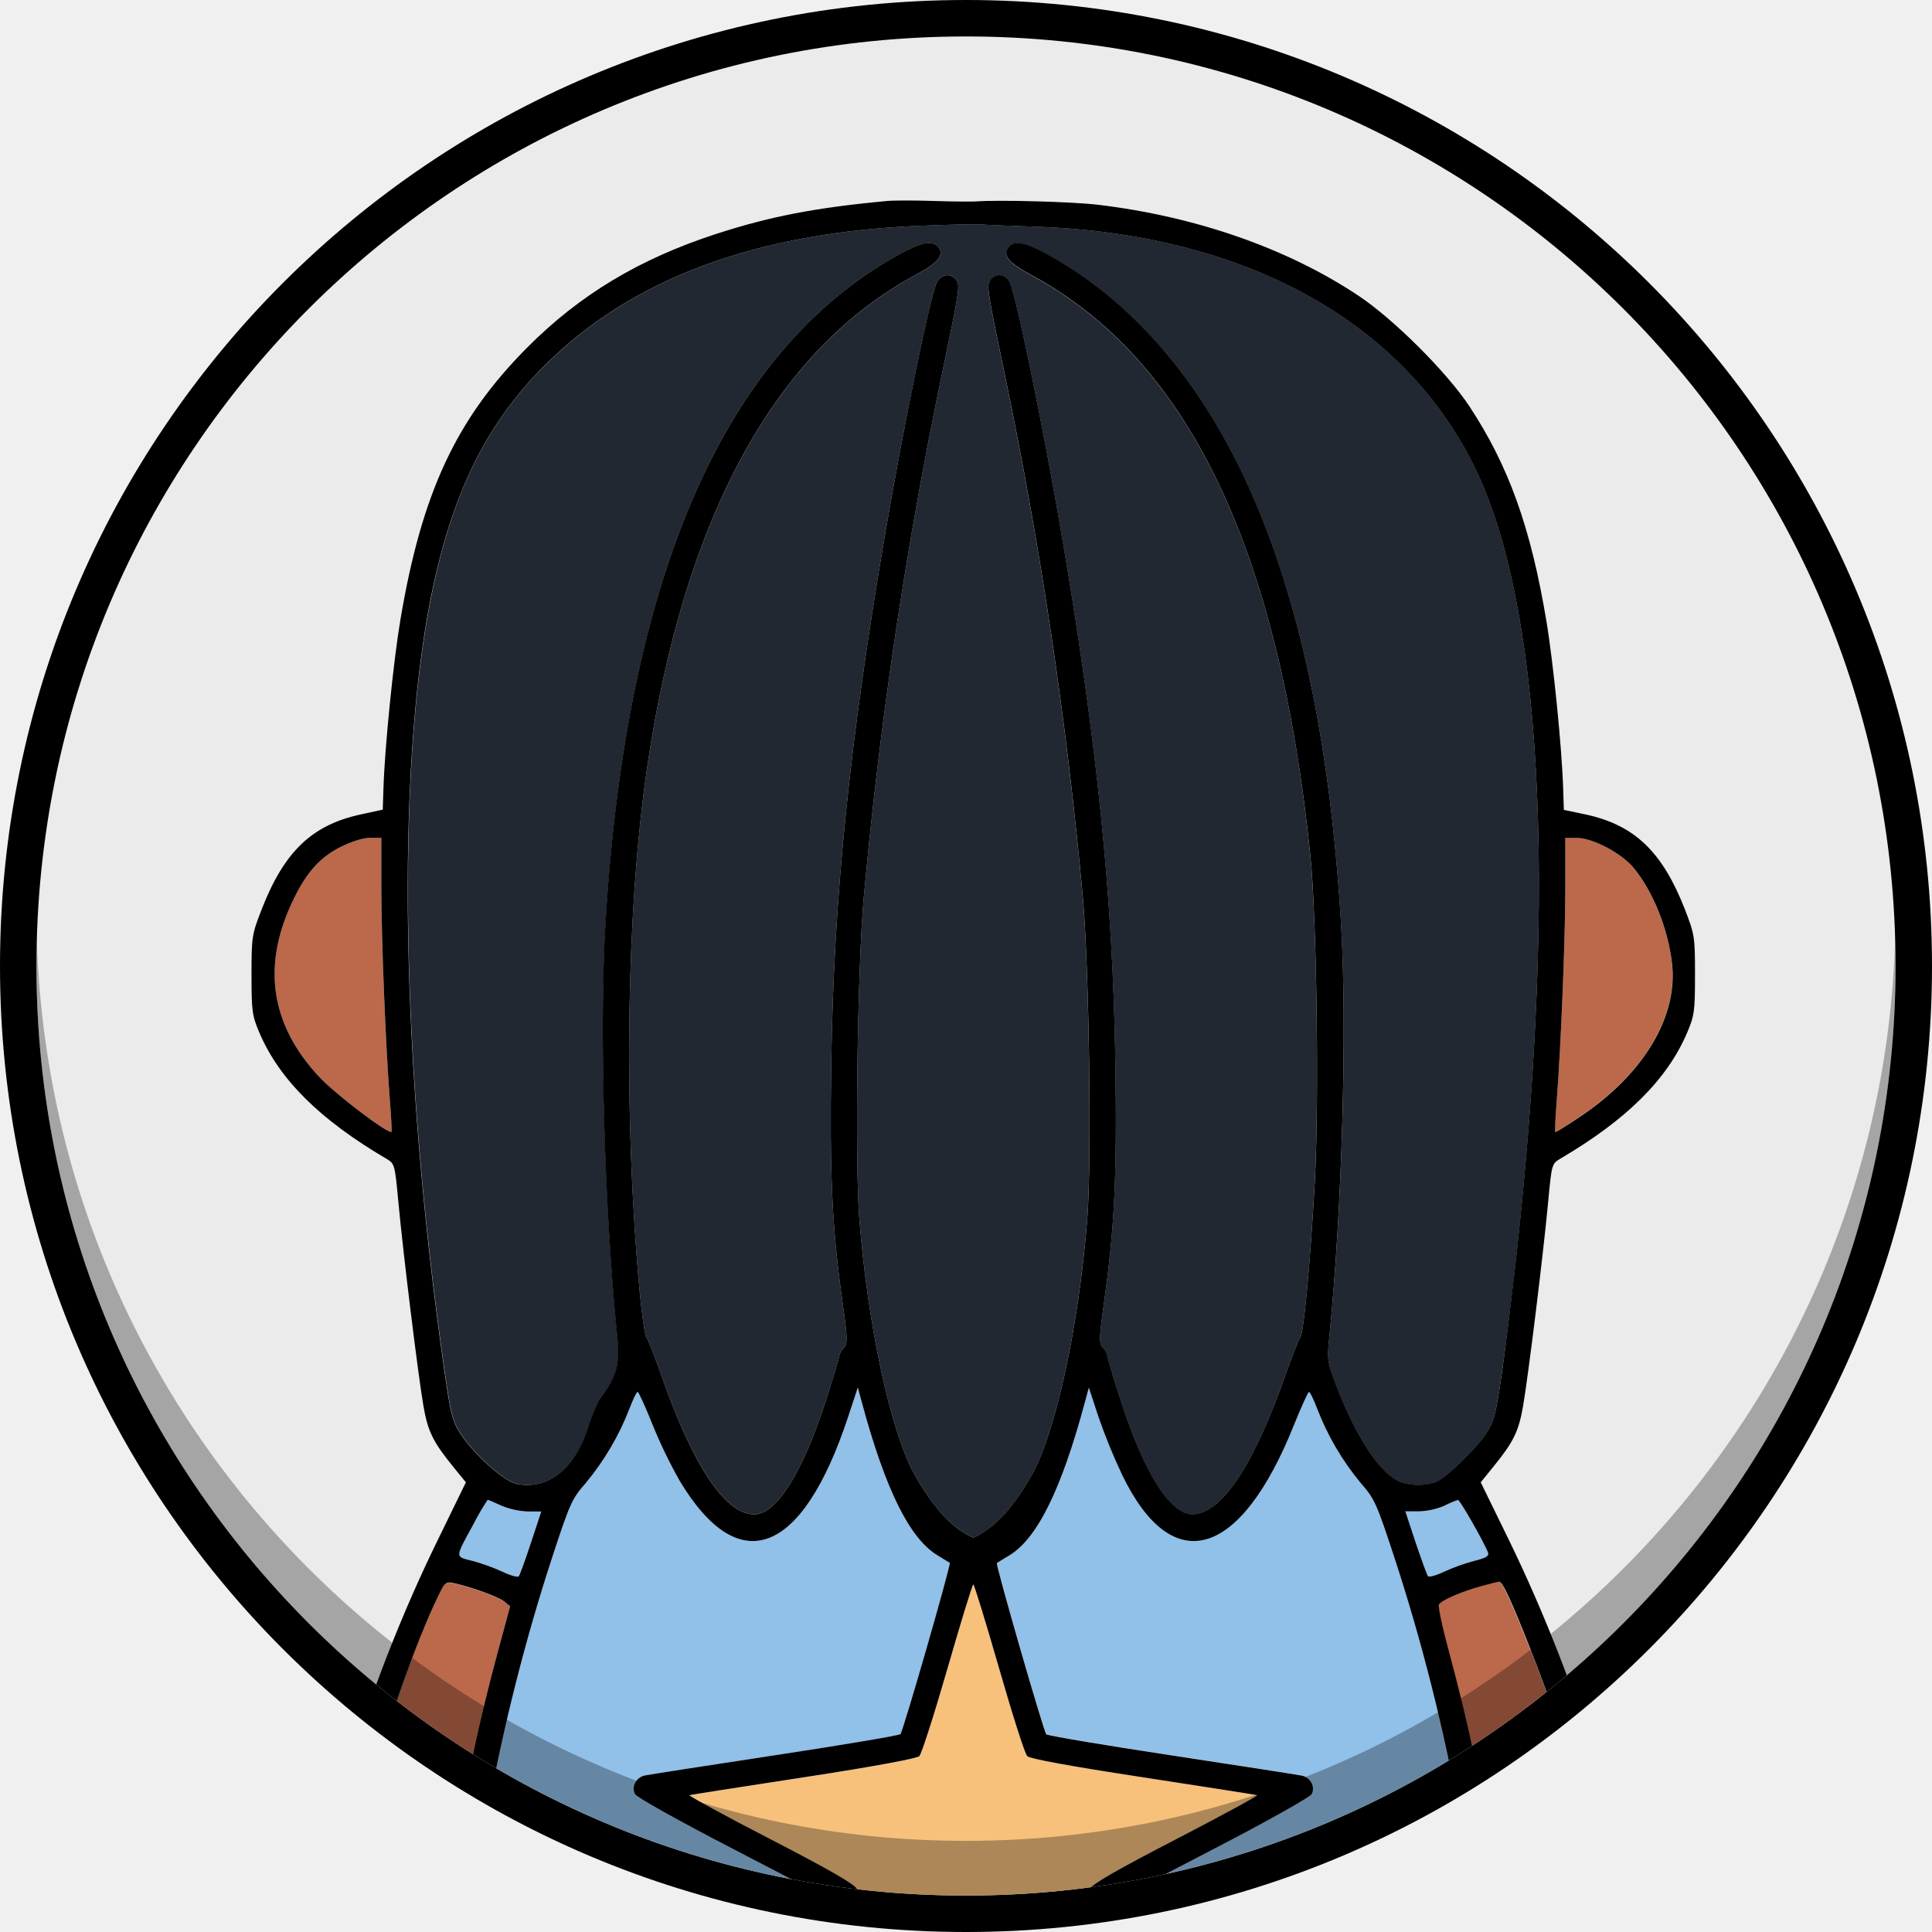
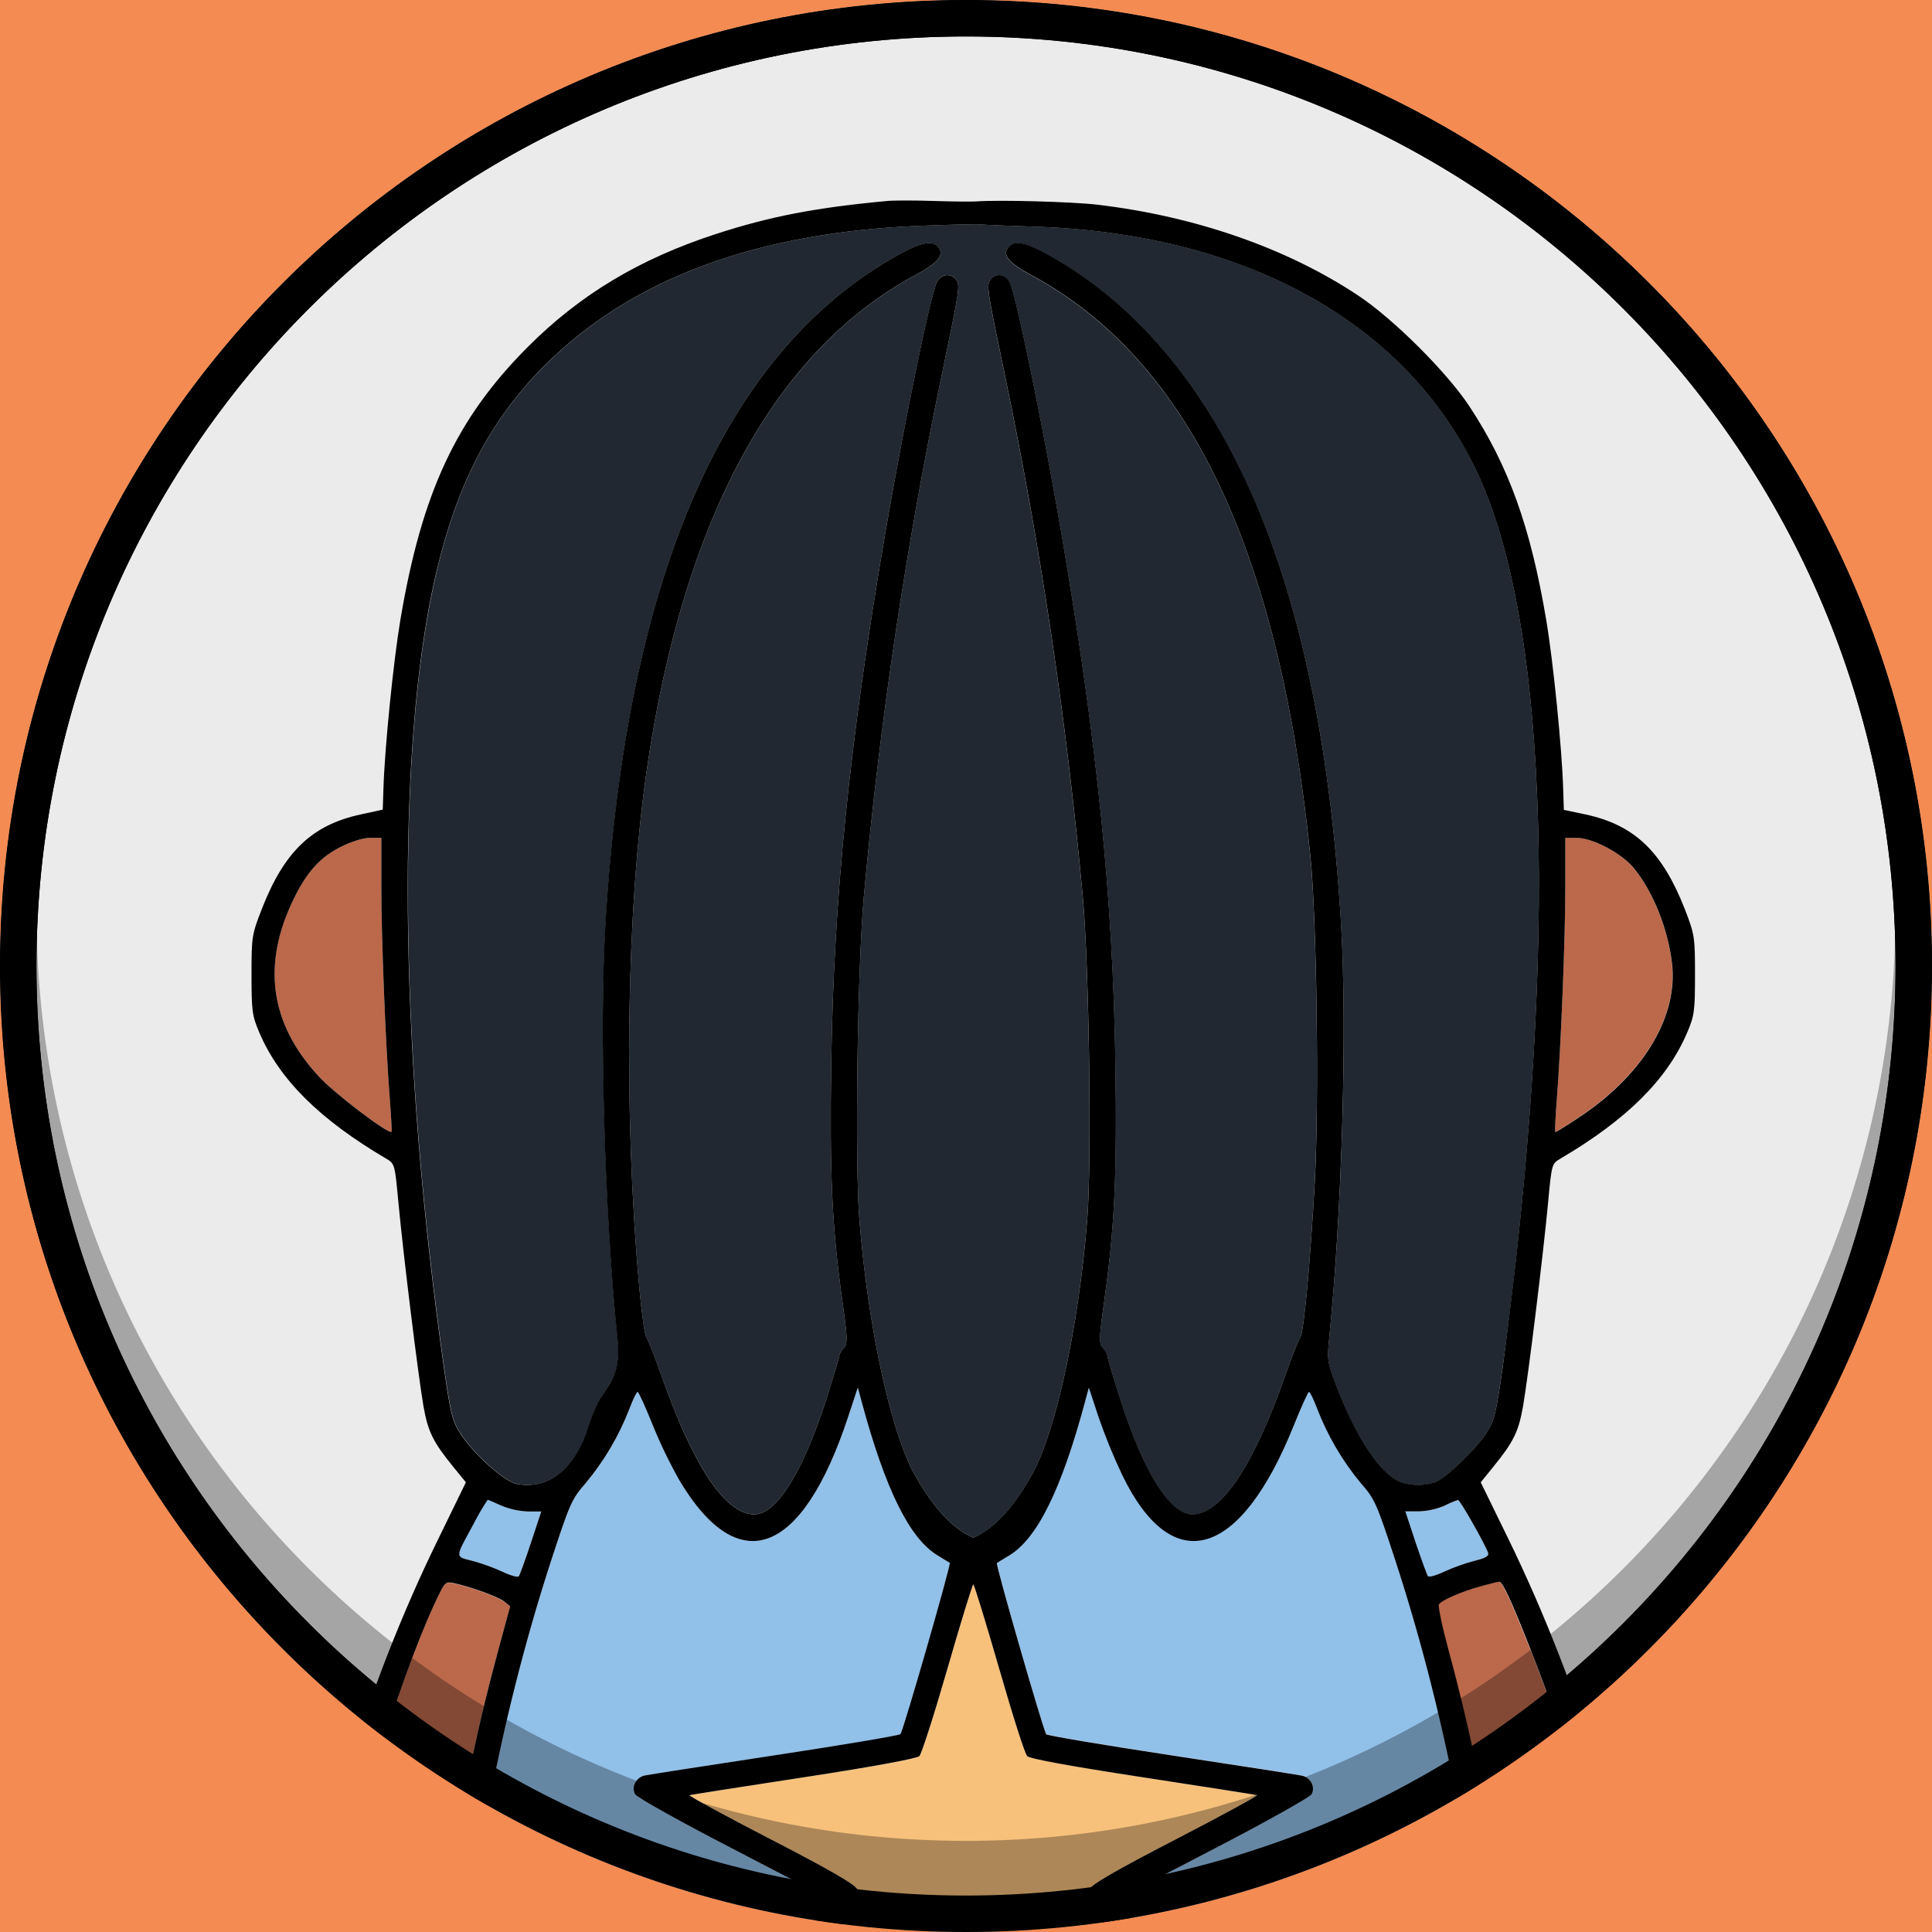
<svg xmlns="http://www.w3.org/2000/svg" width="106" height="106" viewBox="0 0 106 106" fill="none">
  <g clip-path="url(#clip0_368_21171)">
    <g clip-path="url(#clip1_368_21171)">
      <circle cx="53" cy="53" r="52" fill="#EBEBEB" stroke="black" stroke-width="2" />
-       <mask id="mask0_368_21171" style="mask-type:alpha" maskUnits="userSpaceOnUse" x="2" y="2" width="102" height="102">
-         <circle cx="53" cy="53" r="51" fill="#EBEBEB" />
-       </mask>
-       <g mask="url(#mask0_368_21171)">
-         <path d="M91.727 52.847C92.06 55.727 90.227 58.834 86.833 61.157C86.033 61.705 85.358 62.127 85.329 62.097C85.3 62.066 85.339 61.285 85.411 60.361C85.643 57.412 85.881 51.463 85.881 48.668V45.967H86.495C87.374 45.967 88.961 46.805 89.631 47.624C90.689 48.916 91.507 50.956 91.727 52.847Z" fill="#BB684B" />
-         <path d="M21.391 60.367C21.463 61.292 21.505 62.068 21.483 62.093C21.335 62.253 18.363 60.002 17.494 59.065C14.793 56.148 14.343 52.878 16.145 49.253C16.857 47.813 17.593 47.013 18.705 46.46C19.292 46.165 19.939 45.967 20.305 45.967H20.921V48.674C20.921 51.469 21.159 57.418 21.391 60.367Z" fill="#BB684B" />
-         <path d="M88.376 105.45C88.933 108.402 89.082 112.276 88.696 113.981C88.075 116.767 86.398 118.247 84.034 118.096L83.234 118.047L83.123 115.407C82.728 105.989 81.629 98.523 79.464 90.562C79.11 89.259 78.869 88.118 78.928 88.022C79.072 87.789 80.208 87.302 81.251 87.019C81.731 86.891 82.166 86.782 82.23 86.778C82.414 86.76 82.87 87.76 84 90.606C85.926 95.463 87.499 100.808 88.376 105.45Z" fill="#BB684B" />
-         <path d="M27.989 88.136L27.337 90.536C25.165 98.537 24.067 105.981 23.67 115.412L23.56 118.052L22.76 118.102C20.395 118.252 18.718 116.772 18.097 113.986C17.717 112.281 17.865 108.407 18.417 105.455C19.459 99.941 22.241 91.144 24.137 87.375C24.403 86.847 24.494 86.784 24.877 86.869C25.862 87.087 27.328 87.618 27.643 87.874L27.989 88.136Z" fill="#BB684B" />
-         <path d="M81.637 85.174C81.71 85.366 81.539 85.472 80.886 85.637C80.326 85.79 79.778 85.988 79.249 86.229C78.814 86.437 78.409 86.549 78.35 86.486C78.291 86.424 77.987 85.592 77.674 84.646L77.106 82.926H77.853C78.33 82.91 78.801 82.807 79.242 82.621C79.484 82.496 79.736 82.389 79.993 82.301C80.102 82.299 81.419 84.603 81.637 85.174Z" fill="#91C0E9" />
-         <path d="M29.696 82.927L29.128 84.647C28.808 85.593 28.51 86.422 28.451 86.487C28.392 86.553 27.987 86.438 27.552 86.23C27.023 85.988 26.476 85.79 25.915 85.638C24.942 85.391 24.938 85.518 25.978 83.607C26.209 83.152 26.467 82.712 26.75 82.287C26.781 82.287 27.118 82.43 27.502 82.607C27.96 82.798 28.447 82.906 28.942 82.927H29.696Z" fill="#91C0E9" />
-         <path d="M81.669 113.662L81.77 116.478L80.582 116.972C75.814 118.956 68.928 120.718 62.947 121.482C51.144 122.991 37.63 121.369 26.697 117.129L25.031 116.489L25.134 113.67C25.454 104.709 27.305 94.604 30.274 85.533C31.273 82.484 31.382 82.24 32.143 81.373C33.16 80.152 33.97 78.773 34.543 77.291C34.734 76.786 34.934 76.373 34.988 76.373C35.043 76.373 35.414 77.184 35.809 78.173C36.238 79.23 36.735 80.258 37.297 81.251C40.551 86.679 44.017 85.357 46.542 77.731L47.07 76.131L47.286 76.931C48.579 81.731 49.905 84.418 51.446 85.341C51.78 85.543 52.086 85.727 52.115 85.752C52.198 85.816 49.555 94.98 49.408 95.148C49.34 95.221 46.238 95.745 42.51 96.309C38.782 96.874 35.574 97.373 35.379 97.416C34.899 97.522 34.633 98.039 34.846 98.436C34.935 98.596 37.318 99.936 40.171 101.415C43.023 102.893 45.363 104.116 45.396 104.146C45.43 104.177 43.929 106.761 42.059 109.887C39.339 114.446 38.678 115.647 38.756 115.967C38.975 116.839 39.204 116.737 46.459 112.534L53.401 108.492L60.356 112.527C67.611 116.73 67.84 116.833 68.059 115.961C68.137 115.641 67.483 114.446 64.757 109.881C62.886 106.754 61.384 104.172 61.419 104.14C61.454 104.108 63.805 102.879 66.645 101.409C69.485 99.938 71.88 98.597 71.969 98.429C72.182 98.032 71.913 97.516 71.437 97.41C71.242 97.367 68.032 96.869 64.305 96.303C60.579 95.737 57.475 95.215 57.408 95.141C57.257 94.981 54.617 85.81 54.7 85.746C54.734 85.72 55.035 85.536 55.369 85.335C56.905 84.412 58.232 81.727 59.529 76.925L59.745 76.125L60.273 77.725C60.65 78.815 61.087 79.883 61.581 80.925C64.333 86.605 68.062 85.511 71.006 78.159C71.403 77.17 71.771 76.36 71.827 76.359C71.883 76.357 72.082 76.771 72.272 77.277C72.843 78.758 73.65 80.137 74.664 81.359C75.425 82.226 75.534 82.469 76.533 85.519C79.496 94.597 81.342 104.7 81.669 113.662Z" fill="#91C0E9" />
-         <path d="M41.892 113.533C41.591 113.719 41.381 113.802 41.429 113.718C41.477 113.635 42.796 111.424 44.362 108.805C46.908 104.547 47.191 104.005 47.038 103.664C46.911 103.389 45.621 102.642 42.279 100.912C39.756 99.606 37.753 98.512 37.826 98.493C37.9 98.474 40.719 98.027 44.09 97.513C48.065 96.906 50.298 96.498 50.441 96.352C50.583 96.206 51.258 94.057 51.988 91.528C52.718 88.998 53.353 86.928 53.401 86.928C53.449 86.928 54.086 88.998 54.814 91.528C55.542 94.057 56.239 96.229 56.361 96.352C56.482 96.475 58.737 96.906 62.711 97.513C66.083 98.027 68.902 98.474 68.975 98.493C69.049 98.512 67.046 99.613 64.523 100.912C61.18 102.642 59.891 103.389 59.764 103.664C59.604 104.002 59.894 104.547 62.439 108.805C64.007 111.424 65.319 113.635 65.372 113.718C65.425 113.802 65.212 113.719 64.91 113.533C61.483 111.43 53.729 107.088 53.401 107.088C53.073 107.088 45.319 111.43 41.892 113.533Z" fill="#F7C17C" />
-         <path d="M80.833 25.467C84.584 32.936 85.438 48.339 83.233 68.607C83.013 70.631 82.653 73.544 82.433 75.084C82.08 77.562 81.979 77.964 81.547 78.639C80.99 79.508 79.307 81.121 78.734 81.34C78.121 81.531 77.465 81.528 76.854 81.33C75.758 80.913 74.44 78.951 73.344 76.105C72.812 74.728 72.801 74.647 72.934 73.327C73.636 66.378 73.921 56.419 73.574 50.691C73.011 41.224 71.457 33.602 68.844 27.491C66.169 21.23 62.31 16.637 57.492 13.977C56.259 13.296 55.646 13.177 55.327 13.563C54.971 13.993 55.316 14.421 56.569 15.096C65.177 19.736 70.169 30.099 71.889 46.936C72.241 50.36 72.377 60.456 72.132 64.868C71.88 69.424 71.529 73.165 71.332 73.4C71.244 73.504 70.873 74.452 70.504 75.503C68.779 80.431 66.984 83.097 65.414 83.097C64.196 83.097 62.761 80.807 61.478 76.825C61.083 75.593 60.758 74.508 60.758 74.413C60.718 74.245 60.632 74.09 60.51 73.967C60.286 73.719 60.292 73.474 60.582 71.394C61.153 67.3 61.284 64.501 61.191 58.296C61.057 49.288 60.201 40.856 58.27 29.496C57.235 23.416 55.702 15.968 55.379 15.456C55.116 15.041 54.647 14.987 54.356 15.337C54.108 15.636 54.132 15.796 55.137 20.617C57.107 30.075 58.534 39.637 59.409 49.258C59.755 53.111 59.9 63.73 59.651 66.888C59.191 72.695 57.95 78.476 56.649 80.858C55.894 82.241 54.958 83.399 54.161 83.938C53.925 84.11 53.67 84.253 53.401 84.367C53.13 84.25 52.874 84.103 52.638 83.927C51.838 83.388 50.905 82.229 50.15 80.847C48.849 78.465 47.607 72.687 47.148 66.877C46.898 63.719 47.044 53.099 47.39 49.246C48.265 39.626 49.691 30.063 51.662 20.606C52.666 15.787 52.691 15.627 52.443 15.326C52.151 14.976 51.682 15.03 51.42 15.444C51.1 15.957 49.564 23.403 48.529 29.485C46.598 40.845 45.742 49.277 45.607 58.285C45.516 64.49 45.646 67.288 46.217 71.383C46.506 73.463 46.513 73.708 46.289 73.956C46.167 74.079 46.081 74.233 46.041 74.402C46.041 74.496 45.721 75.581 45.321 76.813C44.041 80.796 42.601 83.085 41.385 83.085C39.807 83.085 38.025 80.42 36.295 75.492C35.925 74.441 35.554 73.493 35.466 73.389C35.378 73.285 35.207 72.093 35.084 70.741C34.201 61.075 34.359 49.997 35.492 42.205C37.489 28.48 42.503 19.257 50.233 15.089C51.486 14.414 51.833 13.987 51.474 13.556C51.154 13.172 50.543 13.289 49.31 13.971C39.754 19.251 34.365 31.55 33.228 50.69C32.887 56.421 33.175 66.453 33.876 73.325C34.026 74.802 33.844 75.501 33.026 76.596C32.825 76.866 32.501 77.594 32.308 78.217C31.577 80.569 30.125 81.748 28.367 81.417C27.682 81.289 25.991 79.775 25.26 78.636C24.829 77.965 24.729 77.557 24.375 75.082C22.002 58.442 21.73 42.402 23.655 32.765C24.786 27.099 26.666 23.265 29.895 20.049C34.665 15.291 41.481 12.753 50.474 12.387C52.044 12.323 53.543 12.289 53.807 12.312C54.071 12.334 55.422 12.39 56.809 12.435C68.15 12.814 76.848 17.529 80.833 25.467Z" fill="#212831" />
-         <path d="M92.997 53.487C92.997 55.474 92.962 55.727 92.566 56.657C91.475 59.217 89.259 61.423 85.629 63.559C85.136 63.849 85.136 63.852 84.936 65.988C84.672 68.815 83.854 75.463 83.565 77.139C83.32 78.545 83.043 79.11 81.925 80.483L81.241 81.328L82.747 84.411C86.733 92.571 89.611 102.113 90.225 109.211C90.785 115.672 88.613 119.419 84.293 119.451H83.201L83.094 122.509C82.64 135.469 80.971 144.088 77.939 149.121C77.449 149.932 76.931 150.631 76.784 150.676C76.294 150.836 73.499 151.239 71.318 151.476C66.235 152.044 61.572 151.956 58.451 151.217C56.843 150.839 56.385 150.505 56.15 149.538C55.947 148.705 54.71 138.89 54.481 136.24L54.297 134.128H52.51L52.323 136.282C52.095 138.885 50.86 148.681 50.649 149.546C50.414 150.506 49.956 150.847 48.348 151.225C45.227 151.957 40.564 152.052 35.481 151.484C33.3 151.241 30.505 150.829 30.015 150.684C29.609 150.559 28.052 147.853 27.322 146.007C26.17 143.084 25.082 138.367 24.537 133.895C24.076 130.149 23.652 123.792 23.644 120.517V119.459H22.524C21.113 119.459 20.002 119.083 19.004 118.291C17.034 116.734 16.184 113.518 16.584 109.136C17.244 101.91 20.093 92.483 24.052 84.424L25.561 81.328L24.874 80.486C23.754 79.107 23.476 78.544 23.231 77.135C22.941 75.46 22.124 68.815 21.86 65.985C21.66 63.849 21.66 63.846 21.167 63.556C17.537 61.42 15.32 59.215 14.229 56.654C13.834 55.726 13.799 55.471 13.799 53.484C13.799 51.394 13.818 51.276 14.36 49.884C15.594 46.718 17.113 45.263 19.8 44.682L21 44.422L21.039 43.233C21.109 41.005 21.584 36.288 21.965 34.02C23.137 27.045 25.023 22.992 28.921 19.072C31.801 16.176 35.079 14.203 39.3 12.832C42.263 11.872 44.74 11.392 48.681 11.026C49.033 10.992 50.185 10.991 51.241 11.026C52.297 11.061 53.34 11.067 53.561 11.051C54.812 10.959 58.831 11.067 60.222 11.232C65.596 11.872 70.609 13.615 74.521 16.216C76.451 17.496 79.39 20.427 80.621 22.296C82.766 25.546 83.981 28.922 84.837 34.032C85.219 36.301 85.693 41.018 85.763 43.245L85.801 44.434L87.001 44.687C89.683 45.268 91.201 46.722 92.442 49.889C92.978 51.279 92.997 51.398 92.997 53.487ZM86.841 61.167C90.235 58.844 92.069 55.727 91.736 52.857C91.515 50.959 90.698 48.919 89.64 47.628C88.969 46.809 87.382 45.97 86.504 45.97H85.881V48.678C85.881 51.473 85.643 57.422 85.411 60.37C85.339 61.295 85.302 62.076 85.329 62.106C85.357 62.137 86.041 61.711 86.841 61.167ZM88.709 113.986C89.09 112.28 88.941 108.406 88.389 105.454C87.512 100.814 85.939 95.467 84.021 90.611C82.901 87.764 82.435 86.771 82.251 86.782C82.187 86.782 81.745 86.896 81.272 87.024C80.221 87.307 79.093 87.793 78.948 88.027C78.889 88.123 79.131 89.264 79.484 90.566C81.649 98.528 82.749 105.994 83.144 115.411L83.254 118.051L84.054 118.101C86.403 118.248 88.08 116.768 88.701 113.982L88.709 113.986ZM83.227 68.607C85.438 48.34 84.584 32.937 80.827 25.468C76.841 17.53 68.144 12.815 56.796 12.437C55.409 12.392 54.059 12.336 53.795 12.314C53.531 12.291 52.035 12.325 50.462 12.389C41.468 12.755 34.652 15.293 29.882 20.052C26.66 23.268 24.78 27.101 23.642 32.767C21.722 42.404 21.989 58.447 24.362 75.084C24.716 77.559 24.817 77.964 25.247 78.638C25.978 79.777 27.669 81.291 28.354 81.419C30.114 81.75 31.564 80.571 32.295 78.219C32.489 77.596 32.812 76.868 33.014 76.598C33.831 75.504 34.014 74.804 33.863 73.328C33.162 66.447 32.874 56.423 33.215 50.692C34.361 31.552 39.754 19.247 49.31 13.967C50.543 13.285 51.156 13.167 51.475 13.552C51.831 13.983 51.486 14.41 50.233 15.085C42.503 19.245 37.489 28.476 35.492 42.201C34.359 49.993 34.201 61.071 35.084 70.737C35.207 72.089 35.38 73.279 35.466 73.385C35.553 73.491 35.925 74.436 36.295 75.487C38.02 80.422 39.801 83.088 41.385 83.088C42.602 83.088 44.038 80.798 45.321 76.816C45.716 75.584 46.041 74.499 46.041 74.404C46.081 74.236 46.167 74.081 46.289 73.958C46.513 73.71 46.507 73.465 46.217 71.385C45.646 67.291 45.516 64.492 45.607 58.287C45.742 49.279 46.598 40.847 48.529 29.487C49.564 23.407 51.089 15.959 51.42 15.447C51.683 15.032 52.151 14.978 52.443 15.328C52.691 15.627 52.667 15.787 51.662 20.608C49.691 30.066 48.265 39.628 47.39 49.249C47.044 53.102 46.898 63.721 47.148 66.879C47.607 72.686 48.849 78.467 50.15 80.849C50.905 82.232 51.841 83.39 52.638 83.929C52.874 84.104 53.131 84.251 53.401 84.368C53.671 84.251 53.928 84.103 54.164 83.928C54.964 83.388 55.897 82.23 56.652 80.848C57.953 78.465 59.195 72.688 59.654 66.878C59.904 63.719 59.758 53.1 59.412 49.247C58.537 39.627 57.111 30.064 55.14 20.607C54.135 15.787 54.111 15.627 54.359 15.327C54.651 14.976 55.119 15.031 55.382 15.445C55.702 15.957 57.238 23.404 58.273 29.485C60.204 40.845 61.06 49.278 61.195 58.286C61.288 64.49 61.156 67.289 60.585 71.383C60.295 73.463 60.289 73.708 60.513 73.956C60.635 74.079 60.721 74.234 60.761 74.403C60.761 74.497 61.081 75.582 61.481 76.814C62.761 80.796 64.201 83.086 65.417 83.086C66.995 83.086 68.777 80.42 70.507 75.492C70.876 74.441 71.248 73.494 71.336 73.39C71.529 73.155 71.88 69.414 72.136 64.857C72.38 60.446 72.244 50.349 71.892 46.925C70.166 30.093 65.18 19.725 56.572 15.085C55.319 14.41 54.972 13.983 55.331 13.552C55.651 13.168 56.262 13.285 57.495 13.967C62.313 16.626 66.172 21.22 68.848 27.48C71.46 33.596 73.008 41.218 73.577 50.681C73.918 56.409 73.633 66.361 72.937 73.316C72.805 74.636 72.816 74.718 73.347 76.094C74.443 78.94 75.761 80.902 76.857 81.32C77.468 81.517 78.125 81.52 78.737 81.329C79.313 81.11 80.993 79.497 81.55 78.628C81.982 77.956 82.083 77.552 82.437 75.073C82.646 73.545 83.001 70.631 83.227 68.607ZM81.769 116.478L81.669 113.662C81.349 104.702 79.496 94.598 76.528 85.529C75.529 82.48 75.421 82.236 74.659 81.369C73.645 80.147 72.838 78.769 72.267 77.287C72.076 76.782 71.876 76.369 71.822 76.369C71.768 76.369 71.398 77.18 71.001 78.169C68.057 85.529 64.328 86.616 61.575 80.936C61.081 79.894 60.645 78.825 60.268 77.736L59.74 76.135L59.524 76.936C58.231 81.736 56.905 84.422 55.364 85.345C55.03 85.547 54.724 85.731 54.695 85.757C54.612 85.82 57.255 94.984 57.403 95.152C57.47 95.225 60.574 95.749 64.3 96.313C68.027 96.878 71.236 97.377 71.432 97.421C71.912 97.526 72.177 98.043 71.964 98.44C71.875 98.6 69.492 99.941 66.64 101.419C63.787 102.897 61.447 104.12 61.414 104.15C61.38 104.181 62.881 106.765 64.751 109.891C67.472 114.45 68.132 115.651 68.054 115.971C67.835 116.843 67.606 116.741 60.352 112.538L53.401 108.493L46.446 112.528C39.191 116.731 38.962 116.834 38.743 115.962C38.665 115.642 39.319 114.446 42.046 109.882C43.916 106.755 45.419 104.173 45.383 104.141C45.348 104.109 42.998 102.88 40.158 101.409C37.318 99.939 34.922 98.608 34.841 98.432C34.628 98.035 34.897 97.518 35.373 97.413C35.569 97.369 38.778 96.872 42.505 96.305C46.231 95.739 49.335 95.217 49.403 95.144C49.553 94.984 52.193 85.812 52.11 85.748C52.076 85.723 51.775 85.539 51.441 85.337C49.905 84.414 48.578 81.729 47.281 76.927L47.065 76.127L46.537 77.728C44.02 85.353 40.546 86.675 37.292 81.248C36.73 80.255 36.233 79.226 35.804 78.169C35.409 77.18 35.039 76.371 34.983 76.369C34.927 76.368 34.729 76.782 34.538 77.287C33.965 78.769 33.154 80.148 32.138 81.369C31.377 82.236 31.268 82.48 30.27 85.529C27.305 94.608 25.46 104.701 25.133 113.666L25.031 116.485L26.697 117.125C37.63 121.365 51.143 122.987 62.947 121.479C68.928 120.714 75.814 118.952 80.582 116.968L81.769 116.478ZM81.72 120.971V117.968L80.88 118.31C77.099 119.851 70.854 121.61 66.52 122.354C61.649 123.191 59.959 123.314 53.799 123.314C47.639 123.314 45.799 123.175 40.839 122.354C35.644 121.491 29.044 119.656 25.359 118.053C25.098 117.939 25.079 118.134 25.081 120.947C25.081 125.079 25.639 133.298 25.94 133.599C25.986 133.645 26.945 133.599 28.071 133.496C36.769 132.706 45.031 133.419 49.527 135.351C50.258 135.671 50.879 135.895 50.905 135.863C50.983 135.547 51.036 135.226 51.065 134.903C51.183 133.853 51.311 133.943 49.278 133.645C47.913 133.443 47.487 133.216 47.487 132.685C47.487 132.123 48.001 132.027 49.521 132.301C51.735 132.701 55.281 132.781 57.055 132.461C58.648 132.183 59.167 132.272 59.167 132.824C59.167 133.376 58.617 133.644 57.151 133.856L55.727 134.064L55.783 134.933C55.791 135.245 55.829 135.556 55.895 135.861C55.926 135.893 56.548 135.663 57.279 135.349C61.78 133.418 70.038 132.704 78.736 133.495C79.856 133.597 80.816 133.644 80.867 133.597C81.16 133.303 81.721 125.083 81.721 120.971H81.72ZM80.886 85.638C81.539 85.478 81.71 85.368 81.637 85.176C81.419 84.604 80.102 82.296 79.993 82.296C79.735 82.384 79.484 82.491 79.241 82.616C78.801 82.802 78.33 82.905 77.853 82.921H77.105L77.673 84.641C77.993 85.587 78.291 86.416 78.35 86.481C78.409 86.547 78.814 86.432 79.249 86.224C79.778 85.985 80.326 85.789 80.886 85.638ZM79.547 141.088C79.917 139.607 80.779 135.207 80.712 135.149C80.694 135.136 79.854 135.039 78.841 134.935C76.488 134.693 68.689 134.588 66.601 134.775C62.895 135.095 59.579 135.858 57.366 136.885L55.942 137.546L56.027 138.119C56.075 138.439 56.303 140.276 56.539 142.212C56.774 144.148 56.98 145.752 57.001 145.776C57.148 145.956 61.286 146.308 64.201 146.392C69.001 146.53 77.656 145.938 78.142 145.432C78.371 145.199 79.03 143.162 79.547 141.088ZM77.147 147.86C77.532 147.176 77.549 147.092 77.293 147.109C77.132 147.122 76.211 147.224 75.243 147.338C70.123 147.937 63.323 148.007 59.083 147.498C58.115 147.385 57.295 147.311 57.263 147.338C57.231 147.365 57.263 147.872 57.343 148.468L57.483 149.548L58.569 149.826C61.841 150.665 67.304 150.652 73.643 149.788C76.318 149.431 76.238 149.476 77.145 147.86H77.147ZM64.523 100.912C67.046 99.606 69.049 98.512 68.976 98.493C68.902 98.473 66.083 98.027 62.712 97.513C58.737 96.905 56.503 96.497 56.361 96.352C56.219 96.206 55.543 94.057 54.814 91.528C54.084 88.998 53.449 86.928 53.401 86.928C53.353 86.928 52.718 88.998 51.988 91.528C51.259 94.057 50.562 96.229 50.441 96.352C50.319 96.475 48.065 96.905 44.09 97.513C40.719 98.027 37.9 98.473 37.826 98.493C37.753 98.512 39.756 99.613 42.279 100.912C45.622 102.641 46.911 103.389 47.038 103.664C47.198 104.001 46.908 104.547 44.362 108.805C42.796 111.424 41.482 113.635 41.43 113.718C41.377 113.802 41.59 113.718 41.892 113.533C45.319 111.43 53.081 107.088 53.401 107.088C53.721 107.088 61.483 111.43 64.91 113.533C65.211 113.718 65.42 113.802 65.372 113.718C65.324 113.635 64.007 111.424 62.44 108.805C59.894 104.547 59.611 104.005 59.764 103.664C59.891 103.389 61.18 102.641 64.523 100.912ZM50.775 138.116L50.86 137.543L49.436 136.882C47.108 135.8 43.889 135.088 39.897 134.772C38.028 134.624 32.797 134.589 31.001 134.714C29.676 134.805 26.121 135.119 26.09 135.148C26.023 135.208 26.89 139.602 27.255 141.088C27.772 143.168 28.431 145.199 28.66 145.434C29.14 145.935 37.798 146.527 42.601 146.394C45.516 146.309 49.654 145.957 49.801 145.778C49.822 145.754 50.03 144.149 50.265 142.213C50.5 140.277 50.727 138.431 50.775 138.116ZM49.46 148.476C49.537 147.881 49.574 147.373 49.54 147.346C49.507 147.319 48.654 147.404 47.641 147.535C43.894 148.015 33.356 147.788 29.745 147.143C29.22 147.048 29.212 147.055 29.41 147.428C29.522 147.637 29.858 148.178 30.157 148.633L30.703 149.455L32.012 149.647C34.775 150.081 37.564 150.33 40.361 150.393C43.951 150.497 46.294 150.332 48.222 149.837L49.321 149.556L49.46 148.476ZM29.129 84.648L29.697 82.928H28.949C28.454 82.906 27.967 82.798 27.509 82.608C27.125 82.433 26.788 82.288 26.757 82.288C26.474 82.712 26.216 83.153 25.985 83.608C24.945 85.518 24.949 85.392 25.922 85.638C26.483 85.791 27.03 85.989 27.559 86.23C27.994 86.438 28.399 86.55 28.458 86.488C28.517 86.425 28.815 85.593 29.129 84.648ZM27.338 90.532L27.989 88.132L27.652 87.861C27.332 87.605 25.871 87.073 24.885 86.856C24.503 86.771 24.405 86.833 24.146 87.361C22.25 91.136 19.468 99.933 18.426 105.442C17.869 108.394 17.721 112.267 18.106 113.973C18.727 116.758 20.404 118.238 22.769 118.088L23.569 118.038L23.679 115.398C24.068 105.978 25.165 98.526 27.338 90.532ZM21.482 62.094C21.505 62.068 21.463 61.294 21.391 60.367C21.159 57.418 20.921 51.47 20.921 48.674V45.967H20.306C19.94 45.967 19.293 46.166 18.706 46.46C17.586 47.017 16.857 47.818 16.146 49.254C14.347 52.886 14.796 56.156 17.495 59.065C18.36 60.002 21.335 62.262 21.482 62.094Z" fill="black" />
-         <g style="mix-blend-mode:multiply" opacity="0.3">
-           <path d="M104 50C104 78.166 81.167 101 53 101C24.834 101 2 78.166 2 50L2 107H104L104 50Z" fill="black" />
-         </g>
+       <path d="M91.727 52.847C92.06 55.727 90.227 58.834 86.833 61.157C86.033 61.705 85.358 62.127 85.329 62.097C85.3 62.066 85.339 61.285 85.411 60.361C85.643 57.412 85.881 51.463 85.881 48.668V45.967H86.495C87.374 45.967 88.961 46.805 89.631 47.624C90.689 48.916 91.507 50.956 91.727 52.847Z" fill="#BB684B" />
+       <path d="M21.391 60.367C21.463 61.292 21.505 62.068 21.483 62.093C21.335 62.253 18.363 60.002 17.494 59.065C14.793 56.148 14.343 52.878 16.145 49.253C16.857 47.813 17.593 47.013 18.705 46.46C19.292 46.165 19.939 45.967 20.305 45.967H20.921V48.674C20.921 51.469 21.159 57.418 21.391 60.367Z" fill="#BB684B" />
+       <path d="M88.376 105.45C88.933 108.402 89.082 112.276 88.696 113.981C88.075 116.767 86.398 118.247 84.034 118.096L83.234 118.047L83.123 115.407C82.728 105.989 81.629 98.523 79.464 90.562C79.11 89.259 78.869 88.118 78.928 88.022C79.072 87.789 80.208 87.302 81.251 87.019C81.731 86.891 82.166 86.782 82.23 86.778C82.414 86.76 82.87 87.76 84 90.606C85.926 95.463 87.499 100.808 88.376 105.45Z" fill="#BB684B" />
+       <path d="M27.989 88.136L27.337 90.536C25.165 98.537 24.067 105.981 23.67 115.412L23.56 118.052L22.76 118.102C20.395 118.252 18.718 116.772 18.097 113.986C17.717 112.281 17.865 108.407 18.417 105.455C19.459 99.941 22.241 91.144 24.137 87.375C24.403 86.847 24.494 86.784 24.877 86.869C25.862 87.087 27.328 87.618 27.643 87.874L27.989 88.136Z" fill="#BB684B" />
+       <path d="M81.637 85.174C81.71 85.366 81.539 85.472 80.886 85.637C80.326 85.79 79.778 85.988 79.249 86.229C78.814 86.437 78.409 86.549 78.35 86.486C78.291 86.424 77.987 85.592 77.674 84.646L77.106 82.926H77.853C78.33 82.91 78.801 82.807 79.242 82.621C79.484 82.496 79.736 82.389 79.993 82.301C80.102 82.299 81.419 84.603 81.637 85.174Z" fill="#91C0E9" />
+       <path d="M29.696 82.927L29.128 84.647C28.808 85.593 28.51 86.422 28.451 86.487C28.392 86.553 27.987 86.438 27.552 86.23C27.023 85.988 26.476 85.79 25.915 85.638C24.942 85.391 24.938 85.518 25.978 83.607C26.209 83.152 26.467 82.712 26.75 82.287C26.781 82.287 27.118 82.43 27.502 82.607C27.96 82.798 28.447 82.906 28.942 82.927H29.696Z" fill="#91C0E9" />
+       <path d="M81.669 113.662L81.77 116.478L80.582 116.972C75.814 118.956 68.928 120.718 62.947 121.482C51.144 122.991 37.63 121.369 26.697 117.129L25.031 116.489L25.134 113.67C25.454 104.709 27.305 94.604 30.274 85.533C31.273 82.484 31.382 82.24 32.143 81.373C33.16 80.152 33.97 78.773 34.543 77.291C34.734 76.786 34.934 76.373 34.988 76.373C35.043 76.373 35.414 77.184 35.809 78.173C36.238 79.23 36.735 80.258 37.297 81.251C40.551 86.679 44.017 85.357 46.542 77.731L47.07 76.131L47.286 76.931C48.579 81.731 49.905 84.418 51.446 85.341C51.78 85.543 52.086 85.727 52.115 85.752C52.198 85.816 49.555 94.98 49.408 95.148C49.34 95.221 46.238 95.745 42.51 96.309C38.782 96.874 35.574 97.373 35.379 97.416C34.899 97.522 34.633 98.039 34.846 98.436C34.935 98.596 37.318 99.936 40.171 101.415C43.023 102.893 45.363 104.116 45.396 104.146C45.43 104.177 43.929 106.761 42.059 109.887C39.339 114.446 38.678 115.647 38.756 115.967C38.975 116.839 39.204 116.737 46.459 112.534L53.401 108.492L60.356 112.527C67.611 116.73 67.84 116.833 68.059 115.961C68.137 115.641 67.483 114.446 64.757 109.881C62.886 106.754 61.384 104.172 61.419 104.14C61.454 104.108 63.805 102.879 66.645 101.409C69.485 99.938 71.88 98.597 71.969 98.429C72.182 98.032 71.913 97.516 71.437 97.41C71.242 97.367 68.032 96.869 64.305 96.303C60.579 95.737 57.475 95.215 57.408 95.141C57.257 94.981 54.617 85.81 54.7 85.746C54.734 85.72 55.035 85.536 55.369 85.335C56.905 84.412 58.232 81.727 59.529 76.925L59.745 76.125L60.273 77.725C60.65 78.815 61.087 79.883 61.581 80.925C64.333 86.605 68.062 85.511 71.006 78.159C71.403 77.17 71.771 76.36 71.827 76.359C71.883 76.357 72.082 76.771 72.272 77.277C72.843 78.758 73.65 80.137 74.664 81.359C75.425 82.226 75.534 82.469 76.533 85.519C79.496 94.597 81.342 104.7 81.669 113.662Z" fill="#91C0E9" />
+       <path d="M41.892 113.533C41.591 113.719 41.381 113.802 41.429 113.718C41.477 113.635 42.796 111.424 44.362 108.805C46.908 104.547 47.191 104.005 47.038 103.664C46.911 103.389 45.621 102.642 42.279 100.912C39.756 99.606 37.753 98.512 37.826 98.493C37.9 98.474 40.719 98.027 44.09 97.513C48.065 96.906 50.298 96.498 50.441 96.352C50.583 96.206 51.258 94.057 51.988 91.528C52.718 88.998 53.353 86.928 53.401 86.928C53.449 86.928 54.086 88.998 54.814 91.528C55.542 94.057 56.239 96.229 56.361 96.352C56.482 96.475 58.737 96.906 62.711 97.513C66.083 98.027 68.902 98.474 68.975 98.493C69.049 98.512 67.046 99.613 64.523 100.912C61.18 102.642 59.891 103.389 59.764 103.664C59.604 104.002 59.894 104.547 62.439 108.805C64.007 111.424 65.319 113.635 65.372 113.718C65.425 113.802 65.212 113.719 64.91 113.533C61.483 111.43 53.729 107.088 53.401 107.088C53.073 107.088 45.319 111.43 41.892 113.533Z" fill="#F7C17C" />
+       <path d="M80.833 25.467C84.584 32.936 85.438 48.339 83.233 68.607C83.013 70.631 82.653 73.544 82.433 75.084C82.08 77.562 81.979 77.964 81.547 78.639C80.99 79.508 79.307 81.121 78.734 81.34C78.121 81.531 77.465 81.528 76.854 81.33C75.758 80.913 74.44 78.951 73.344 76.105C72.812 74.728 72.801 74.647 72.934 73.327C73.636 66.378 73.921 56.419 73.574 50.691C73.011 41.224 71.457 33.602 68.844 27.491C66.169 21.23 62.31 16.637 57.492 13.977C56.259 13.296 55.646 13.177 55.327 13.563C54.971 13.993 55.316 14.421 56.569 15.096C65.177 19.736 70.169 30.099 71.889 46.936C72.241 50.36 72.377 60.456 72.132 64.868C71.88 69.424 71.529 73.165 71.332 73.4C71.244 73.504 70.873 74.452 70.504 75.503C68.779 80.431 66.984 83.097 65.414 83.097C64.196 83.097 62.761 80.807 61.478 76.825C61.083 75.593 60.758 74.508 60.758 74.413C60.718 74.245 60.632 74.09 60.51 73.967C60.286 73.719 60.292 73.474 60.582 71.394C61.153 67.3 61.284 64.501 61.191 58.296C61.057 49.288 60.201 40.856 58.27 29.496C57.235 23.416 55.702 15.968 55.379 15.456C55.116 15.041 54.647 14.987 54.356 15.337C54.108 15.636 54.132 15.796 55.137 20.617C57.107 30.075 58.534 39.637 59.409 49.258C59.755 53.111 59.9 63.73 59.651 66.888C59.191 72.695 57.95 78.476 56.649 80.858C55.894 82.241 54.958 83.399 54.161 83.938C53.925 84.11 53.67 84.253 53.401 84.367C53.13 84.25 52.874 84.103 52.638 83.927C51.838 83.388 50.905 82.229 50.15 80.847C48.849 78.465 47.607 72.687 47.148 66.877C46.898 63.719 47.044 53.099 47.39 49.246C48.265 39.626 49.691 30.063 51.662 20.606C52.666 15.787 52.691 15.627 52.443 15.326C52.151 14.976 51.682 15.03 51.42 15.444C51.1 15.957 49.564 23.403 48.529 29.485C46.598 40.845 45.742 49.277 45.607 58.285C45.516 64.49 45.646 67.288 46.217 71.383C46.506 73.463 46.513 73.708 46.289 73.956C46.167 74.079 46.081 74.233 46.041 74.402C46.041 74.496 45.721 75.581 45.321 76.813C44.041 80.796 42.601 83.085 41.385 83.085C39.807 83.085 38.025 80.42 36.295 75.492C35.925 74.441 35.554 73.493 35.466 73.389C35.378 73.285 35.207 72.093 35.084 70.741C34.201 61.075 34.359 49.997 35.492 42.205C37.489 28.48 42.503 19.257 50.233 15.089C51.486 14.414 51.833 13.987 51.474 13.556C51.154 13.172 50.543 13.289 49.31 13.971C39.754 19.251 34.365 31.55 33.228 50.69C32.887 56.421 33.175 66.453 33.876 73.325C34.026 74.802 33.844 75.501 33.026 76.596C32.825 76.866 32.501 77.594 32.308 78.217C31.577 80.569 30.125 81.748 28.367 81.417C27.682 81.289 25.991 79.775 25.26 78.636C24.829 77.965 24.729 77.557 24.375 75.082C22.002 58.442 21.73 42.402 23.655 32.765C24.786 27.099 26.666 23.265 29.895 20.049C34.665 15.291 41.481 12.753 50.474 12.387C52.044 12.323 53.543 12.289 53.807 12.312C54.071 12.334 55.422 12.39 56.809 12.435C68.15 12.814 76.848 17.529 80.833 25.467Z" fill="#212831" />
+       <path d="M92.997 53.487C92.997 55.474 92.962 55.727 92.566 56.657C91.475 59.217 89.259 61.423 85.629 63.559C85.136 63.849 85.136 63.852 84.936 65.988C84.672 68.815 83.854 75.463 83.565 77.139C83.32 78.545 83.043 79.11 81.925 80.483L81.241 81.328L82.747 84.411C86.733 92.571 89.611 102.113 90.225 109.211C90.785 115.672 88.613 119.419 84.293 119.451H83.201L83.094 122.509C82.64 135.469 80.971 144.088 77.939 149.121C77.449 149.932 76.931 150.631 76.784 150.676C76.294 150.836 73.499 151.239 71.318 151.476C66.235 152.044 61.572 151.956 58.451 151.217C56.843 150.839 56.385 150.505 56.15 149.538C55.947 148.705 54.71 138.89 54.481 136.24L54.297 134.128H52.51L52.323 136.282C52.095 138.885 50.86 148.681 50.649 149.546C50.414 150.506 49.956 150.847 48.348 151.225C45.227 151.957 40.564 152.052 35.481 151.484C33.3 151.241 30.505 150.829 30.015 150.684C29.609 150.559 28.052 147.853 27.322 146.007C26.17 143.084 25.082 138.367 24.537 133.895C24.076 130.149 23.652 123.792 23.644 120.517V119.459H22.524C21.113 119.459 20.002 119.083 19.004 118.291C17.034 116.734 16.184 113.518 16.584 109.136C17.244 101.91 20.093 92.483 24.052 84.424L25.561 81.328L24.874 80.486C23.754 79.107 23.476 78.544 23.231 77.135C22.941 75.46 22.124 68.815 21.86 65.985C21.66 63.849 21.66 63.846 21.167 63.556C17.537 61.42 15.32 59.215 14.229 56.654C13.834 55.726 13.799 55.471 13.799 53.484C13.799 51.394 13.818 51.276 14.36 49.884C15.594 46.718 17.113 45.263 19.8 44.682L21 44.422L21.039 43.233C21.109 41.005 21.584 36.288 21.965 34.02C23.137 27.045 25.023 22.992 28.921 19.072C31.801 16.176 35.079 14.203 39.3 12.832C42.263 11.872 44.74 11.392 48.681 11.026C49.033 10.992 50.185 10.991 51.241 11.026C52.297 11.061 53.34 11.067 53.561 11.051C54.812 10.959 58.831 11.067 60.222 11.232C65.596 11.872 70.609 13.615 74.521 16.216C76.451 17.496 79.39 20.427 80.621 22.296C82.766 25.546 83.981 28.922 84.837 34.032C85.219 36.301 85.693 41.018 85.763 43.245L85.801 44.434L87.001 44.687C89.683 45.268 91.201 46.722 92.442 49.889C92.978 51.279 92.997 51.398 92.997 53.487ZM86.841 61.167C90.235 58.844 92.069 55.727 91.736 52.857C91.515 50.959 90.698 48.919 89.64 47.628C88.969 46.809 87.382 45.97 86.504 45.97H85.881V48.678C85.881 51.473 85.643 57.422 85.411 60.37C85.339 61.295 85.302 62.076 85.329 62.106C85.357 62.137 86.041 61.711 86.841 61.167ZM88.709 113.986C89.09 112.28 88.941 108.406 88.389 105.454C87.512 100.814 85.939 95.467 84.021 90.611C82.901 87.764 82.435 86.771 82.251 86.782C82.187 86.782 81.745 86.896 81.272 87.024C80.221 87.307 79.093 87.793 78.948 88.027C78.889 88.123 79.131 89.264 79.484 90.566C81.649 98.528 82.749 105.994 83.144 115.411L83.254 118.051L84.054 118.101C86.403 118.248 88.08 116.768 88.701 113.982L88.709 113.986ZM83.227 68.607C85.438 48.34 84.584 32.937 80.827 25.468C76.841 17.53 68.144 12.815 56.796 12.437C55.409 12.392 54.059 12.336 53.795 12.314C53.531 12.291 52.035 12.325 50.462 12.389C41.468 12.755 34.652 15.293 29.882 20.052C26.66 23.268 24.78 27.101 23.642 32.767C21.722 42.404 21.989 58.447 24.362 75.084C24.716 77.559 24.817 77.964 25.247 78.638C25.978 79.777 27.669 81.291 28.354 81.419C30.114 81.75 31.564 80.571 32.295 78.219C32.489 77.596 32.812 76.868 33.014 76.598C33.831 75.504 34.014 74.804 33.863 73.328C33.162 66.447 32.874 56.423 33.215 50.692C34.361 31.552 39.754 19.247 49.31 13.967C50.543 13.285 51.156 13.167 51.475 13.552C51.831 13.983 51.486 14.41 50.233 15.085C42.503 19.245 37.489 28.476 35.492 42.201C34.359 49.993 34.201 61.071 35.084 70.737C35.207 72.089 35.38 73.279 35.466 73.385C35.553 73.491 35.925 74.436 36.295 75.487C38.02 80.422 39.801 83.088 41.385 83.088C42.602 83.088 44.038 80.798 45.321 76.816C45.716 75.584 46.041 74.499 46.041 74.404C46.081 74.236 46.167 74.081 46.289 73.958C46.513 73.71 46.507 73.465 46.217 71.385C45.646 67.291 45.516 64.492 45.607 58.287C45.742 49.279 46.598 40.847 48.529 29.487C49.564 23.407 51.089 15.959 51.42 15.447C51.683 15.032 52.151 14.978 52.443 15.328C52.691 15.627 52.667 15.787 51.662 20.608C49.691 30.066 48.265 39.628 47.39 49.249C47.044 53.102 46.898 63.721 47.148 66.879C47.607 72.686 48.849 78.467 50.15 80.849C50.905 82.232 51.841 83.39 52.638 83.929C52.874 84.104 53.131 84.251 53.401 84.368C53.671 84.251 53.928 84.103 54.164 83.928C54.964 83.388 55.897 82.23 56.652 80.848C57.953 78.465 59.195 72.688 59.654 66.878C59.904 63.719 59.758 53.1 59.412 49.247C58.537 39.627 57.111 30.064 55.14 20.607C54.135 15.787 54.111 15.627 54.359 15.327C54.651 14.976 55.119 15.031 55.382 15.445C55.702 15.957 57.238 23.404 58.273 29.485C60.204 40.845 61.06 49.278 61.195 58.286C61.288 64.49 61.156 67.289 60.585 71.383C60.295 73.463 60.289 73.708 60.513 73.956C60.635 74.079 60.721 74.234 60.761 74.403C60.761 74.497 61.081 75.582 61.481 76.814C62.761 80.796 64.201 83.086 65.417 83.086C66.995 83.086 68.777 80.42 70.507 75.492C70.876 74.441 71.248 73.494 71.336 73.39C71.529 73.155 71.88 69.414 72.136 64.857C72.38 60.446 72.244 50.349 71.892 46.925C70.166 30.093 65.18 19.725 56.572 15.085C55.319 14.41 54.972 13.983 55.331 13.552C55.651 13.168 56.262 13.285 57.495 13.967C62.313 16.626 66.172 21.22 68.848 27.48C71.46 33.596 73.008 41.218 73.577 50.681C73.918 56.409 73.633 66.361 72.937 73.316C72.805 74.636 72.816 74.718 73.347 76.094C74.443 78.94 75.761 80.902 76.857 81.32C77.468 81.517 78.125 81.52 78.737 81.329C79.313 81.11 80.993 79.497 81.55 78.628C81.982 77.956 82.083 77.552 82.437 75.073C82.646 73.545 83.001 70.631 83.227 68.607ZM81.769 116.478L81.669 113.662C81.349 104.702 79.496 94.598 76.528 85.529C75.529 82.48 75.421 82.236 74.659 81.369C73.645 80.147 72.838 78.769 72.267 77.287C72.076 76.782 71.876 76.369 71.822 76.369C71.768 76.369 71.398 77.18 71.001 78.169C68.057 85.529 64.328 86.616 61.575 80.936C61.081 79.894 60.645 78.825 60.268 77.736L59.74 76.135L59.524 76.936C58.231 81.736 56.905 84.422 55.364 85.345C55.03 85.547 54.724 85.731 54.695 85.757C54.612 85.82 57.255 94.984 57.403 95.152C57.47 95.225 60.574 95.749 64.3 96.313C68.027 96.878 71.236 97.377 71.432 97.421C71.912 97.526 72.177 98.043 71.964 98.44C71.875 98.6 69.492 99.941 66.64 101.419C63.787 102.897 61.447 104.12 61.414 104.15C61.38 104.181 62.881 106.765 64.751 109.891C67.472 114.45 68.132 115.651 68.054 115.971C67.835 116.843 67.606 116.741 60.352 112.538L53.401 108.493L46.446 112.528C39.191 116.731 38.962 116.834 38.743 115.962C38.665 115.642 39.319 114.446 42.046 109.882C43.916 106.755 45.419 104.173 45.383 104.141C45.348 104.109 42.998 102.88 40.158 101.409C37.318 99.939 34.922 98.608 34.841 98.432C34.628 98.035 34.897 97.518 35.373 97.413C35.569 97.369 38.778 96.872 42.505 96.305C46.231 95.739 49.335 95.217 49.403 95.144C49.553 94.984 52.193 85.812 52.11 85.748C52.076 85.723 51.775 85.539 51.441 85.337C49.905 84.414 48.578 81.729 47.281 76.927L47.065 76.127L46.537 77.728C44.02 85.353 40.546 86.675 37.292 81.248C36.73 80.255 36.233 79.226 35.804 78.169C35.409 77.18 35.039 76.371 34.983 76.369C34.927 76.368 34.729 76.782 34.538 77.287C33.965 78.769 33.154 80.148 32.138 81.369C31.377 82.236 31.268 82.48 30.27 85.529C27.305 94.608 25.46 104.701 25.133 113.666L25.031 116.485L26.697 117.125C37.63 121.365 51.143 122.987 62.947 121.479C68.928 120.714 75.814 118.952 80.582 116.968L81.769 116.478ZM81.72 120.971V117.968L80.88 118.31C77.099 119.851 70.854 121.61 66.52 122.354C61.649 123.191 59.959 123.314 53.799 123.314C47.639 123.314 45.799 123.175 40.839 122.354C35.644 121.491 29.044 119.656 25.359 118.053C25.098 117.939 25.079 118.134 25.081 120.947C25.081 125.079 25.639 133.298 25.94 133.599C25.986 133.645 26.945 133.599 28.071 133.496C36.769 132.706 45.031 133.419 49.527 135.351C50.258 135.671 50.879 135.895 50.905 135.863C50.983 135.547 51.036 135.226 51.065 134.903C51.183 133.853 51.311 133.943 49.278 133.645C47.913 133.443 47.487 133.216 47.487 132.685C47.487 132.123 48.001 132.027 49.521 132.301C51.735 132.701 55.281 132.781 57.055 132.461C58.648 132.183 59.167 132.272 59.167 132.824C59.167 133.376 58.617 133.644 57.151 133.856L55.727 134.064L55.783 134.933C55.791 135.245 55.829 135.556 55.895 135.861C55.926 135.893 56.548 135.663 57.279 135.349C61.78 133.418 70.038 132.704 78.736 133.495C79.856 133.597 80.816 133.644 80.867 133.597C81.16 133.303 81.721 125.083 81.721 120.971H81.72ZM80.886 85.638C81.539 85.478 81.71 85.368 81.637 85.176C81.419 84.604 80.102 82.296 79.993 82.296C79.735 82.384 79.484 82.491 79.241 82.616C78.801 82.802 78.33 82.905 77.853 82.921H77.105L77.673 84.641C77.993 85.587 78.291 86.416 78.35 86.481C78.409 86.547 78.814 86.432 79.249 86.224C79.778 85.985 80.326 85.789 80.886 85.638ZM79.547 141.088C79.917 139.607 80.779 135.207 80.712 135.149C80.694 135.136 79.854 135.039 78.841 134.935C76.488 134.693 68.689 134.588 66.601 134.775C62.895 135.095 59.579 135.858 57.366 136.885L55.942 137.546L56.027 138.119C56.075 138.439 56.303 140.276 56.539 142.212C56.774 144.148 56.98 145.752 57.001 145.776C57.148 145.956 61.286 146.308 64.201 146.392C69.001 146.53 77.656 145.938 78.142 145.432C78.371 145.199 79.03 143.162 79.547 141.088ZM77.147 147.86C77.532 147.176 77.549 147.092 77.293 147.109C77.132 147.122 76.211 147.224 75.243 147.338C70.123 147.937 63.323 148.007 59.083 147.498C58.115 147.385 57.295 147.311 57.263 147.338C57.231 147.365 57.263 147.872 57.343 148.468L57.483 149.548L58.569 149.826C61.841 150.665 67.304 150.652 73.643 149.788C76.318 149.431 76.238 149.476 77.145 147.86H77.147ZM64.523 100.912C67.046 99.606 69.049 98.512 68.976 98.493C68.902 98.473 66.083 98.027 62.712 97.513C58.737 96.905 56.503 96.497 56.361 96.352C56.219 96.206 55.543 94.057 54.814 91.528C54.084 88.998 53.449 86.928 53.401 86.928C53.353 86.928 52.718 88.998 51.988 91.528C51.259 94.057 50.562 96.229 50.441 96.352C50.319 96.475 48.065 96.905 44.09 97.513C40.719 98.027 37.9 98.473 37.826 98.493C37.753 98.512 39.756 99.613 42.279 100.912C45.622 102.641 46.911 103.389 47.038 103.664C47.198 104.001 46.908 104.547 44.362 108.805C42.796 111.424 41.482 113.635 41.43 113.718C41.377 113.802 41.59 113.718 41.892 113.533C45.319 111.43 53.081 107.088 53.401 107.088C53.721 107.088 61.483 111.43 64.91 113.533C65.211 113.718 65.42 113.802 65.372 113.718C65.324 113.635 64.007 111.424 62.44 108.805C59.894 104.547 59.611 104.005 59.764 103.664C59.891 103.389 61.18 102.641 64.523 100.912ZM50.775 138.116L50.86 137.543L49.436 136.882C47.108 135.8 43.889 135.088 39.897 134.772C38.028 134.624 32.797 134.589 31.001 134.714C29.676 134.805 26.121 135.119 26.09 135.148C26.023 135.208 26.89 139.602 27.255 141.088C27.772 143.168 28.431 145.199 28.66 145.434C29.14 145.935 37.798 146.527 42.601 146.394C45.516 146.309 49.654 145.957 49.801 145.778C49.822 145.754 50.03 144.149 50.265 142.213C50.5 140.277 50.727 138.431 50.775 138.116ZM49.46 148.476C49.537 147.881 49.574 147.373 49.54 147.346C49.507 147.319 48.654 147.404 47.641 147.535C43.894 148.015 33.356 147.788 29.745 147.143C29.22 147.048 29.212 147.055 29.41 147.428C29.522 147.637 29.858 148.178 30.157 148.633L30.703 149.455L32.012 149.647C34.775 150.081 37.564 150.33 40.361 150.393C43.951 150.497 46.294 150.332 48.222 149.837L49.321 149.556L49.46 148.476ZM29.129 84.648L29.697 82.928H28.949C28.454 82.906 27.967 82.798 27.509 82.608C27.125 82.433 26.788 82.288 26.757 82.288C26.474 82.712 26.216 83.153 25.985 83.608C24.945 85.518 24.949 85.392 25.922 85.638C26.483 85.791 27.03 85.989 27.559 86.23C27.994 86.438 28.399 86.55 28.458 86.488C28.517 86.425 28.815 85.593 29.129 84.648ZM27.338 90.532L27.989 88.132L27.652 87.861C27.332 87.605 25.871 87.073 24.885 86.856C24.503 86.771 24.405 86.833 24.146 87.361C22.25 91.136 19.468 99.933 18.426 105.442C17.869 108.394 17.721 112.267 18.106 113.973C18.727 116.758 20.404 118.238 22.769 118.088L23.569 118.038L23.679 115.398C24.068 105.978 25.165 98.526 27.338 90.532ZM21.482 62.094C21.505 62.068 21.463 61.294 21.391 60.367C21.159 57.418 20.921 51.47 20.921 48.674V45.967H20.306C19.94 45.967 19.293 46.166 18.706 46.46C17.586 47.017 16.857 47.818 16.146 49.254C14.347 52.886 14.796 56.156 17.495 59.065C18.36 60.002 21.335 62.262 21.482 62.094Z" fill="black" />
+       <g style="mix-blend-mode:multiply" opacity="0.3">
+         <path d="M104 50C104 78.166 81.167 101 53 101C24.834 101 2 78.166 2 50L2 107H104L104 50Z" fill="black" />
      </g>
+       <path d="M106 106H53C82.271 106 106 82.271 106 53C106 23.729 82.271 0 53 0C23.729 0 0 23.729 0 53C0 82.271 23.729 106 53 106H0V0H106V106Z" fill="#F48B52" />
+       <path d="M104 53C104 24.834 81.166 2 53 2C24.834 2 2 24.834 2 53C2 81.166 24.834 104 53 104V106C23.729 106 0 82.271 0 53C0 23.729 23.729 0 53 0C82.271 0 106 23.729 106 53C106 82.271 82.271 106 53 106V104C81.166 104 104 81.166 104 53Z" fill="black" />
    </g>
  </g>
  <defs>
    <clipPath id="clip0_368_21171">
      <rect width="106" height="106" fill="white" />
    </clipPath>
    <clipPath id="clip1_368_21171">
      <rect width="106" height="106" fill="white" />
    </clipPath>
  </defs>
</svg>
